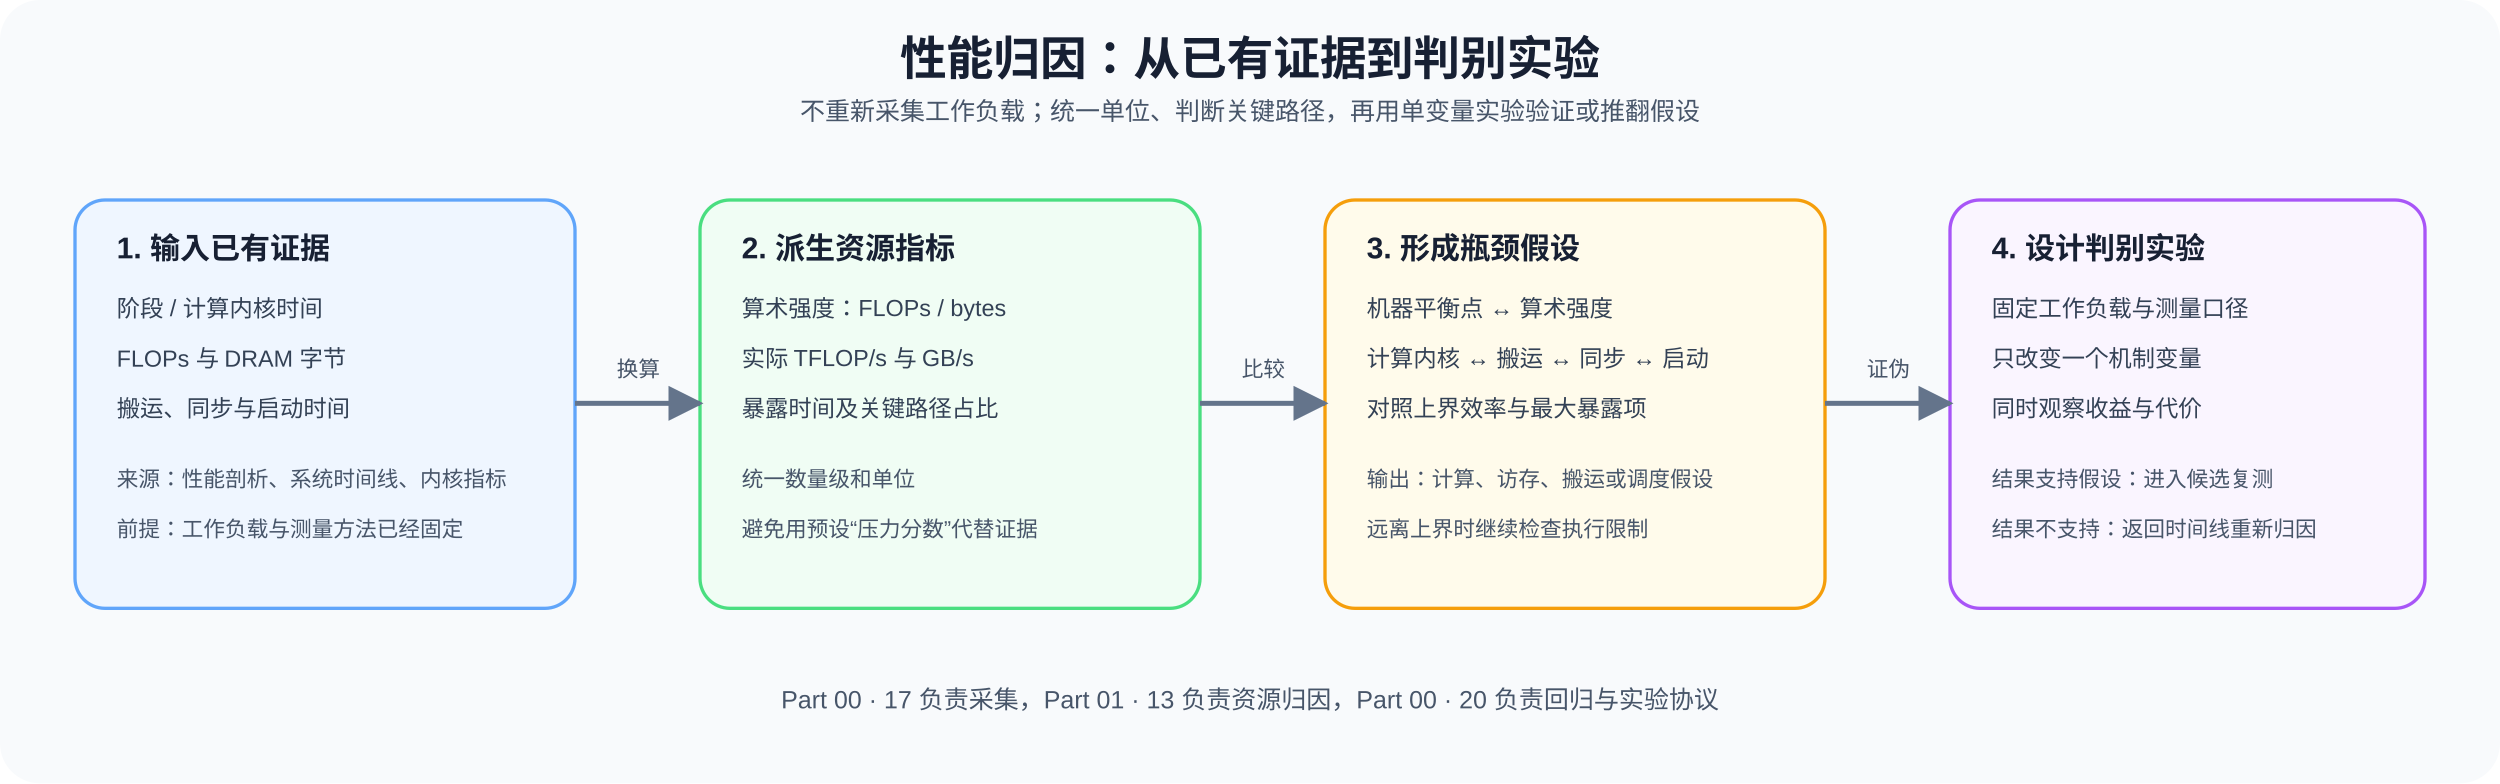
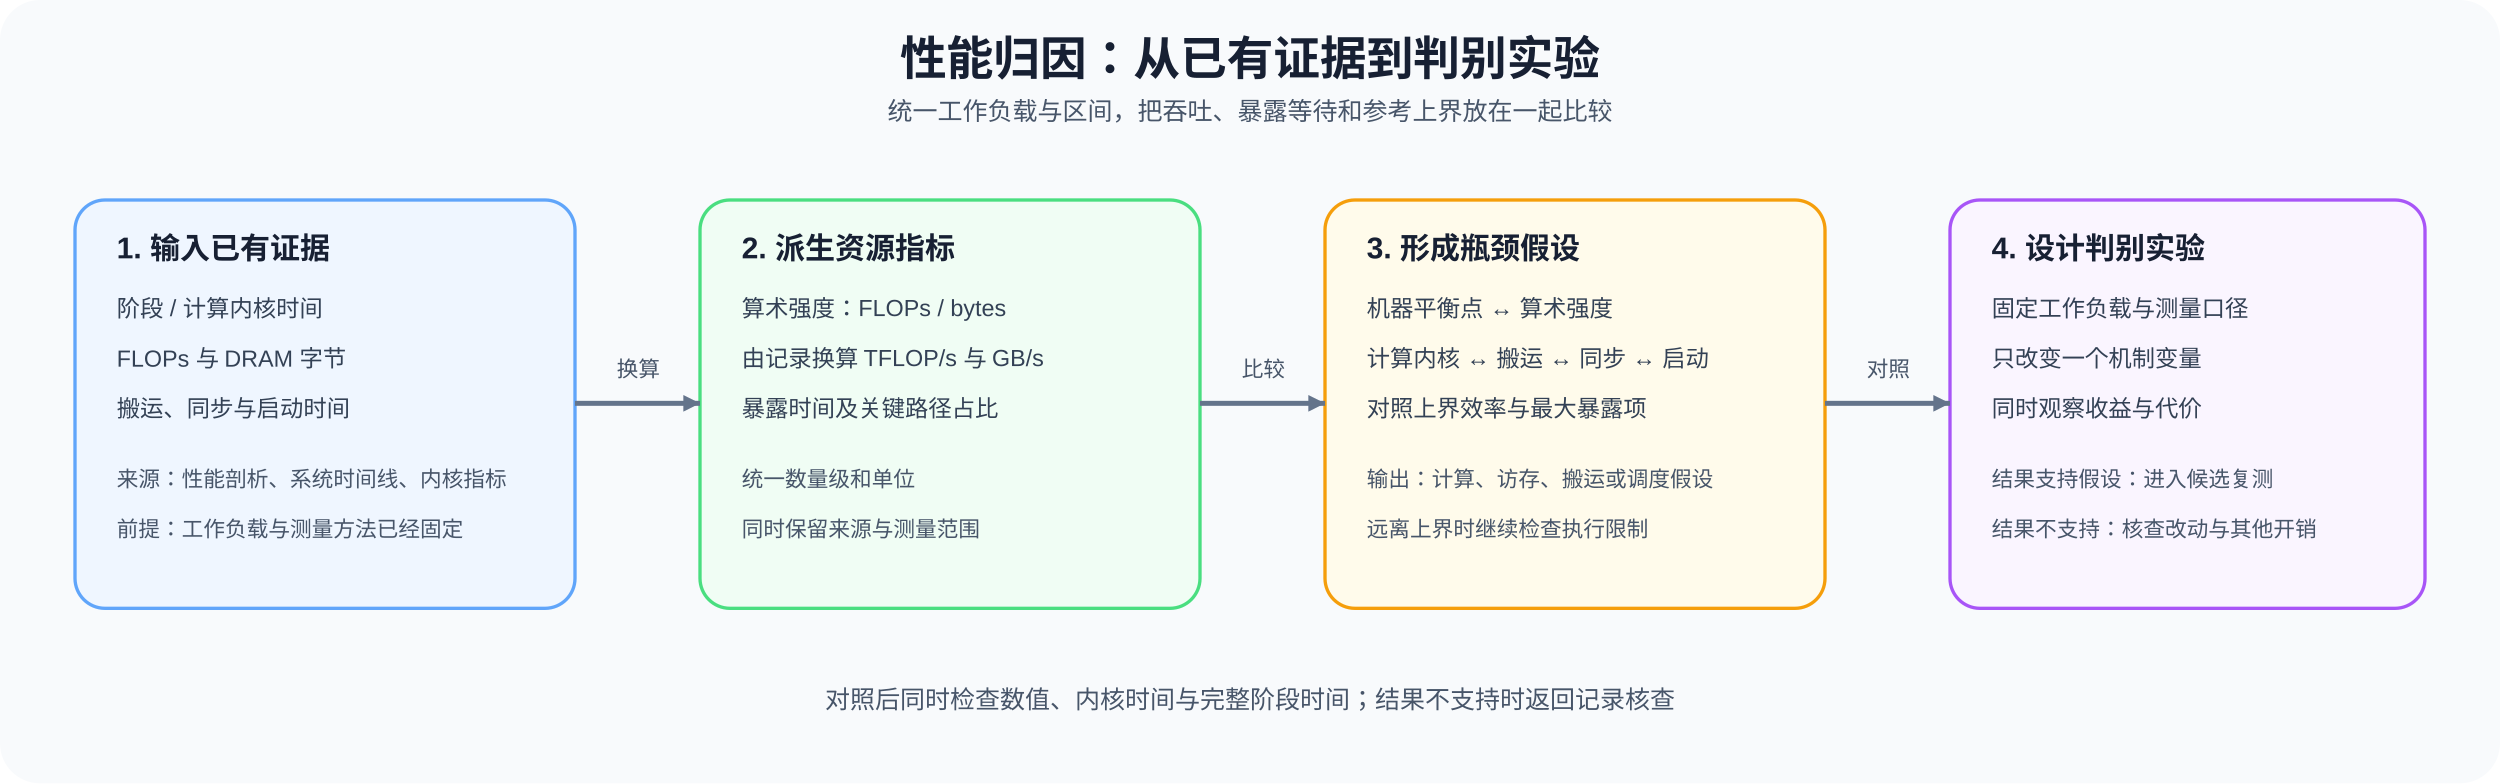
- <svg xmlns="http://www.w3.org/2000/svg" width="1500" height="470" viewBox="0 0 1500 470">
+ <svg xmlns="http://www.w3.org/2000/svg" width="1500" height="470" viewBox="0 0 1500 470" role="img" aria-labelledby="title desc">
  <defs>
-     <marker id="arrow" viewBox="0 0 10 10" refX="9" refY="5" markerWidth="7" markerHeight="7" orient="auto">
+     <marker id="arrow" viewBox="0 0 10 10" refX="10" refY="5" markerWidth="10" markerHeight="10" orient="auto" markerUnits="userSpaceOnUse">
      <path d="M0 0L10 5L0 10Z" fill="#64748b" />
    </marker>
    <style>
      text{font-family:Arial,'Microsoft YaHei',sans-serif;fill:#172033}
      .title{font-size:28px;font-weight:700}.sub{font-size:15px;fill:#475569}
      .head{font-size:18px;font-weight:700}.body{font-size:14px;fill:#334155}.small{font-size:13px;fill:#475569}
      .panel{stroke-width:2}.flow{stroke:#64748b;stroke-width:3;fill:none;marker-end:url(#arrow)}
      .label{font-size:13px;fill:#475569;paint-order:stroke;stroke:#f8fafc;stroke-width:6px;stroke-linejoin:round}
    </style>
  </defs>
  <rect width="1500" height="470" rx="24" fill="#f8fafc" />
  <text x="750" y="45" text-anchor="middle" class="title">性能归因：从已有证据到判别实验</text>
-   <text x="750" y="72" text-anchor="middle" class="sub">不重新采集工作负载；统一单位、判断关键路径，再用单变量实验验证或推翻假设</text>
+   <text x="750" y="72" text-anchor="middle" class="sub">统一工作负载与区间，把吞吐、暴露等待和参考上界放在一起比较</text>
  <rect x="45" y="120" width="300" height="245" rx="18" fill="#eff6ff" stroke="#60a5fa" class="panel" />
  <text x="70" y="155" class="head">1. 输入已有证据</text>
  <text x="70" y="190" class="body">阶段 / 计算内核时间</text>
  <text x="70" y="220" class="body">FLOPs 与 DRAM 字节</text>
  <text x="70" y="250" class="body">搬运、同步与启动时间</text>
  <text x="70" y="292" class="small">来源：性能剖析、系统时间线、内核指标</text>
  <text x="70" y="322" class="small">前提：工作负载与测量方法已经固定</text>
  <rect x="420" y="120" width="300" height="245" rx="18" fill="#f0fdf4" stroke="#4ade80" class="panel" />
  <text x="445" y="155" class="head">2. 派生资源指标</text>
  <text x="445" y="190" class="body">算术强度：FLOPs / bytes</text>
-   <text x="445" y="220" class="body">实际 TFLOP/s 与 GB/s</text>
+   <text x="445" y="220" class="body">由记录换算 TFLOP/s 与 GB/s</text>
  <text x="445" y="250" class="body">暴露时间及关键路径占比</text>
  <text x="445" y="292" class="small">统一数量级和单位</text>
-   <text x="445" y="322" class="small">避免用预设“压力分数”代替证据</text>
+   <text x="445" y="322" class="small">同时保留来源与测量范围</text>
  <rect x="795" y="120" width="300" height="245" rx="18" fill="#fffbeb" stroke="#f59e0b" class="panel" />
  <text x="820" y="155" class="head">3. 形成瓶颈假设</text>
  <text x="820" y="190" class="body">机器平衡点 ↔ 算术强度</text>
  <text x="820" y="220" class="body">计算内核 ↔ 搬运 ↔ 同步 ↔ 启动</text>
  <text x="820" y="250" class="body">对照上界效率与最大暴露项</text>
  <text x="820" y="292" class="small">输出：计算、访存、搬运或调度假设</text>
  <text x="820" y="322" class="small">远离上界时继续检查执行限制</text>
  <rect x="1170" y="120" width="285" height="245" rx="18" fill="#faf5ff" stroke="#a855f7" class="panel" />
  <text x="1195" y="155" class="head">4. 设计判别实验</text>
  <text x="1195" y="190" class="body">固定工作负载与测量口径</text>
  <text x="1195" y="220" class="body">只改变一个机制变量</text>
  <text x="1195" y="250" class="body">同时观察收益与代价</text>
  <text x="1195" y="292" class="small">结果支持假设：进入候选复测</text>
-   <text x="1195" y="322" class="small">结果不支持：返回时间线重新归因</text>
+   <text x="1195" y="322" class="small">结果不支持：核查改动与其他开销</text>
  <path d="M345 242H420" class="flow" />
  <text x="383" y="226" text-anchor="middle" class="label">换算</text>
  <path d="M720 242H795" class="flow" />
  <text x="758" y="226" text-anchor="middle" class="label">比较</text>
  <path d="M1095 242H1170" class="flow" />
-   <text x="1133" y="226" text-anchor="middle" class="label">证伪</text>
-   <text x="750" y="425" text-anchor="middle" class="sub">Part 00 · 17 负责采集，Part 01 · 13 负责资源归因，Part 00 · 20 负责回归与实验协议</text>
+   <text x="1133" y="226" text-anchor="middle" class="label">对照</text>
+   <text x="750" y="425" text-anchor="middle" class="sub">对照后同时检查数值、内核时间与完整阶段时间；结果不支持时返回记录核查</text>
</svg>
